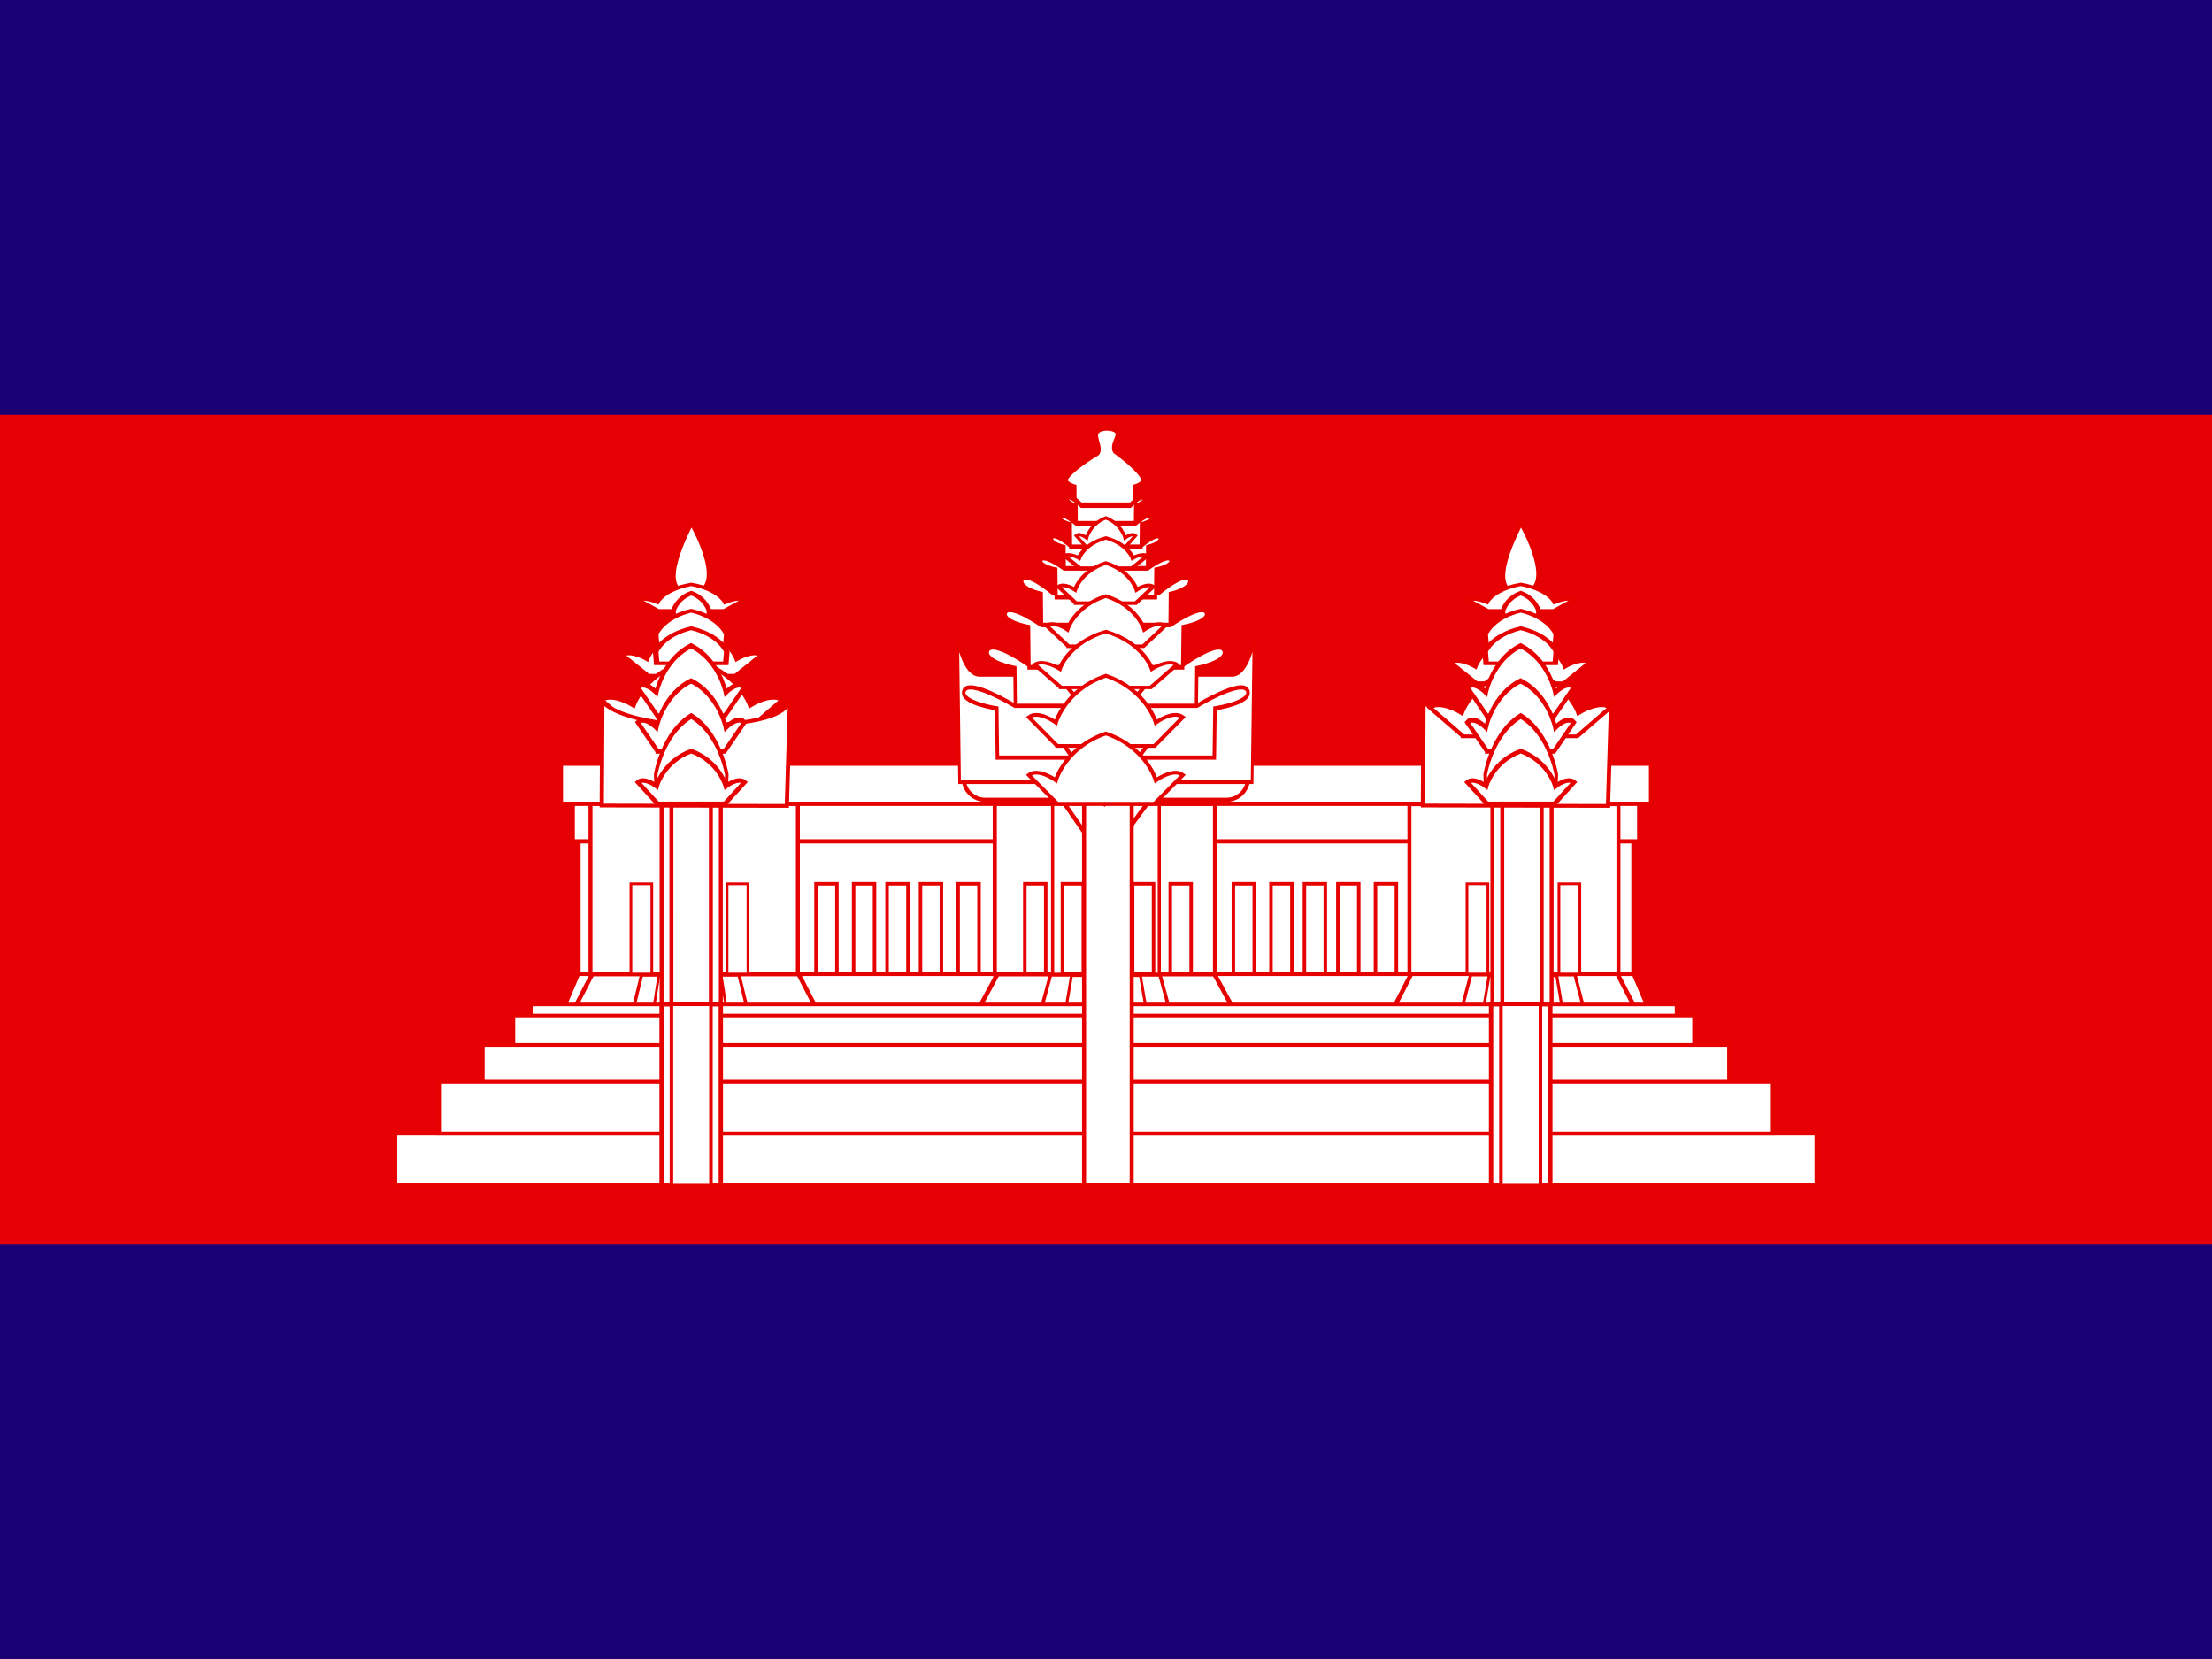
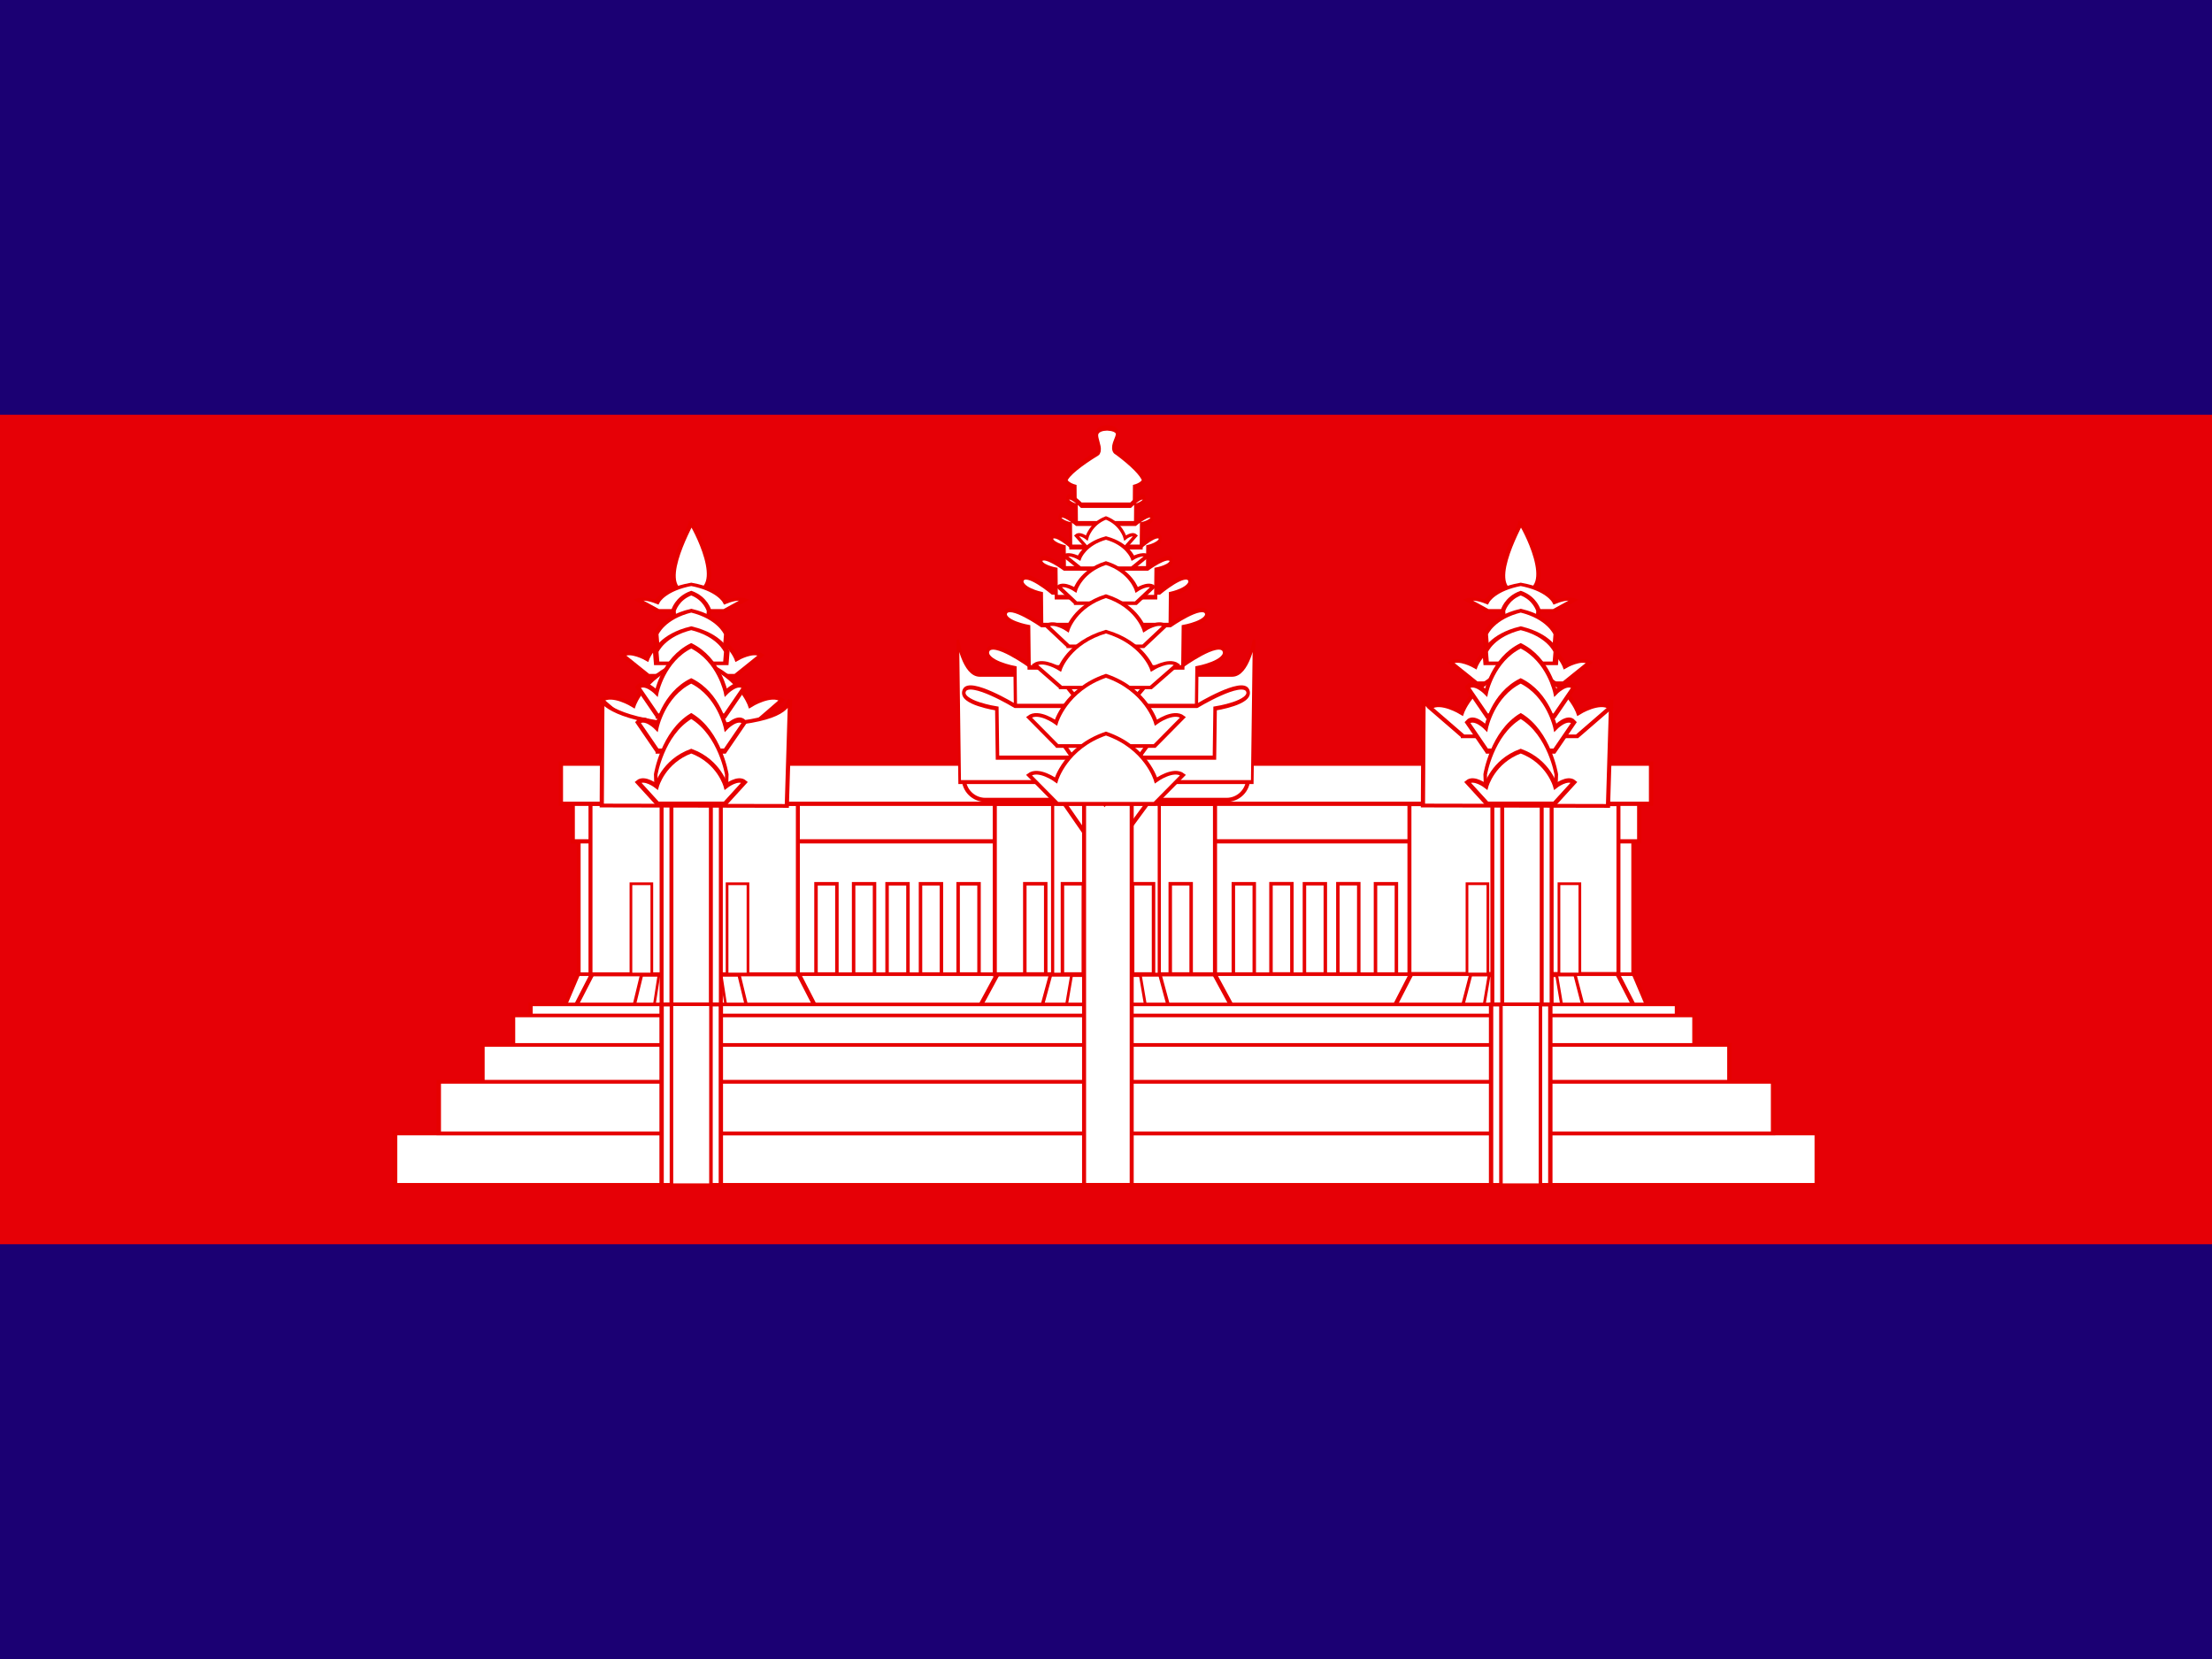
<svg xmlns="http://www.w3.org/2000/svg" height="480" width="640" version="1">
  <defs>
    <clipPath id="a">
      <path fill-opacity=".67" d="M-85.333 0h682.67v512h-682.67z" />
    </clipPath>
  </defs>
  <g fill-rule="evenodd" clip-path="url(#a)" transform="translate(80) scale(.9375)">
    <path fill="#1b0073" d="M-128 0h768v512h-768z" />
    <path fill="#e60006" d="M-128 128h768v256h-768z" />
    <g stroke="#e60000" fill="#fff">
-       <path stroke-width="1.208" d="M93.25 248.065h325.474v52.63H93.25z" />
-       <path d="M220 280l-5 15h320l-5-15H220z" transform="matrix(1.0514 0 0 .82556 -138.285 69.54)" stroke-width="1.25" />
-       <path d="M245 280l-5 15h60l-5-15h-50z" transform="matrix(1.27557 0 0 .82556 37.62 69.542)" stroke-width="1.123" />
+       <path stroke-width="1.208" d="M93.251 248.065h325.473v52.63H93.251z" />
+       <path d="M220 280l-5 15h320l-5-15H220z" transform="matrix(1.0514 0 0 .82556 -138.285 69.541)" stroke-width="1.25" />
+       <path d="M245 280l-5 15h60l-5-15h-50z" transform="matrix(1.27557 0 0 .82556 37.621 69.542)" stroke-width="1.123" />
      <path d="M245 280l-5 15h60l-5-15h-50z" transform="matrix(.64243 0 0 .82556 211.19 69.542)" stroke-width="1.52" />
      <path d="M245 280l-5 15h60l-5-15h-50z" transform="matrix(.4152 0 0 .82556 272.558 69.542)" stroke-width="2.024" />
-       <path d="M245 280l-5 15h60l-5-15h-50z" transform="matrix(1.3409 0 0 .82556 -106.058 69.54)" stroke-width="1.098" />
-       <path stroke-width="1.306" d="M91.424 247.27H420.56v12.384H91.425z" />
-       <path stroke-width="1.229" d="M349.646 248.18h64.506v52.42h-64.506z" />
-       <path stroke-width=".831" d="M395.79 272.745h6.45v27.852h-6.45zM367.408 272.745h6.45v27.852h-6.45z" />
-       <path d="M245 280l-5 15h60l-5-15h-50z" transform="matrix(.67356 0 0 .82556 73.91 69.54)" stroke-width="1.554" />
-       <path d="M245 280l-5 15h60l-5-15h-50z" transform="matrix(.42245 0 0 .82556 141.925 69.54)" stroke-width="1.956" />
+       <path d="M245 280l-5 15h60l-5-15h-50z" transform="matrix(1.3409 0 0 .82556 -106.058 69.541)" stroke-width="1.098" />
+       <path stroke-width="1.306" d="M91.424 247.27h329.137v12.384H91.424z" />
+       <path stroke-width="1.229" d="M349.646 248.179h64.506v52.422h-64.506z" />
+       <path stroke-width=".831" d="M395.79 272.745h6.451v27.852h-6.45zM367.408 272.745h6.45v27.852h-6.45z" />
+       <path d="M245 280l-5 15h60l-5-15h-50z" transform="matrix(.67356 0 0 .82556 73.91 69.541)" stroke-width="1.554" />
+       <path d="M245 280l-5 15h60l-5-15h-50z" transform="matrix(.42245 0 0 .82556 141.925 69.541)" stroke-width="1.956" />
      <path stroke-width="1.264" d="M221.675 248.065h67.968v52.63h-67.968z" />
      <path stroke-width="1.073" d="M275.83 272.74h6.45v27.853h-6.45zM230.944 272.738h6.454v27.852h-6.454z" />
-       <path stroke-width=".98" d="M239.53 235.33h32.914v65.352H239.53z" />
-       <path stroke-width="1.073" d="M264.22 272.74h6.45v27.85h-6.45zM242.555 272.74h6.455v27.852h-6.455z" />
-       <path d="M358.18 217.13l13.47 22.98 14.265-22.98H358.18z" transform="matrix(1.0321 0 0 .8737 -128 56.123)" stroke-width="1pt" />
+       <path stroke-width=".98" d="M239.53 235.33h32.914v65.352h-32.913z" />
+       <path stroke-width="1.073" d="M264.219 272.739h6.45v27.852h-6.45zM242.555 272.74h6.455v27.852h-6.455z" />
+       <path d="M358.18 217.13l13.471 22.98 14.264-22.98H358.18z" transform="matrix(1.0321 0 0 .87371 -128 56.123)" stroke-width="1pt" />
      <path stroke-width="1.217" d="M375.242 248.065h18.285v65.012h-18.285z" />
      <path stroke-width="1.216" d="M378.286 248.065h12.178v65.012h-12.178z" />
      <g>
-         <path d="M245 280l-5 15h60l-5-15h-50z" transform="matrix(1.27568 0 0 .82556 -215.16 69.542)" stroke-width="1.123" />
+         <path d="M245 280l-5 15h60l-5-15h-50z" transform="matrix(1.27568 0 0 .82556 -215.159 69.542)" stroke-width="1.123" />
        <path d="M245 280l-5 15h60l-5-15h-50z" transform="matrix(.59975 0 0 .82556 -34.228 69.542)" stroke-width="1.637" />
        <path d="M245 280l-5 15h60l-5-15h-50z" transform="matrix(.38267 0 0 .82556 24.297 69.542)" stroke-width="2.049" />
        <path stroke-width="1.227" d="M96.905 248.065h63.998v52.63H96.905z" />
        <path stroke-width=".831" d="M109.383 272.747h6.45V300.6h-6.45zM139.056 272.748h6.45V300.6h-6.45z" />
        <path stroke-width="1.217" d="M118.847 248.065h18.286v65.012h-18.286z" />
-         <path stroke-width="1.216" d="M121.882 248.065h12.177v65.012H121.88z" />
+         <path stroke-width="1.216" d="M121.882 248.065h12.177v65.012h-12.177z" />
      </g>
      <path stroke-width="1.32" d="M87.77 235.68h336.445v12.383H87.77z" />
      <g>
        <path stroke-width="1pt" d="M187.5 328.56h406.25v17.5H187.5z" transform="matrix(1.0802 0 0 .9098 -165.977 50.86)" />
        <path stroke-width="1.197" d="M226.25 284.81h327.5v17.5h-327.5z" transform="matrix(1.0802 0 0 .9098 -165.977 50.86)" />
        <path stroke-width="1.215" d="M221.25 288.56h337.5v17.5h-337.5z" transform="matrix(1.0802 0 0 .9098 -165.977 50.86)" />
        <path stroke-width="1pt" d="M187.5 328.56h406.25v17.5H187.5z" transform="matrix(1.0802 0 0 .9098 -165.977 50.86)" />
        <path stroke-width="1.249" d="M212.5 298.56h356.25v17.5H212.5z" transform="matrix(1.0802 0 0 .9098 -165.977 50.86)" />
        <path stroke-width="1.292" d="M200 311.06h381.25v17.5H200z" transform="matrix(1.0802 0 0 .9098 -165.977 50.86)" />
        <g>
-           <path stroke-width="1.373" d="M287.5 283.56h18.75v62.5H287.5z" transform="matrix(.9752 0 0 .89163 -161.523 57.156)" />
-           <path stroke-width="1.121" d="M290.62 283.56h12.5v62.5h-12.5z" transform="matrix(.9752 0 0 .89163 -161.523 57.156)" />
+           <path stroke-width="1.373" d="M287.5 283.56h18.75v62.5H287.5z" transform="matrix(.97521 0 0 .89163 -161.523 57.156)" />
+           <path stroke-width="1.121" d="M290.62 283.56h12.5v62.5h-12.5z" transform="matrix(.97521 0 0 .89163 -161.523 57.156)" />
        </g>
        <g>
-           <path stroke-width="1.373" d="M287.5 283.56h18.75v62.5H287.5z" transform="matrix(.9752 0 0 .89163 94.47 57.156)" />
-           <path stroke-width="1.121" d="M290.62 283.56h12.5v62.5h-12.5z" transform="matrix(.9752 0 0 .89163 94.47 57.156)" />
+           <path stroke-width="1.373" d="M287.5 283.56h18.75v62.5H287.5z" transform="matrix(.97521 0 0 .89163 94.47 57.156)" />
+           <path stroke-width="1.121" d="M290.62 283.56h12.5v62.5h-12.5z" transform="matrix(.97521 0 0 .89163 94.47 57.156)" />
        </g>
      </g>
-       <path stroke-width="1.24" d="M249.233 248.065h14.696v117.64h-14.697z" />
+       <path stroke-width="1.24" d="M249.233 248.065h14.696v117.64h-14.696z" />
      <g>
-         <path d="M217.92 220.3l.184-36.915s3.362 7.236 29.512 8.82c24.75-.936 28.848-5.36 29.97-9.283l-1.026 37.515-58.64-.137z" transform="matrix(.97394 0 0 .8737 141.574 56.123)" stroke-width="1pt" />
-         <path d="M330.92 208.56l-18.42-20.45c6.14-5.303 17.543 3.79 17.543 3.79s6.14-23.486 32.457-33.335c26.316 9.85 32.456 33.334 32.456 33.334s11.403-9.093 17.544-3.79l-18.422 20.455H330.92z" transform="matrix(.428 0 0 .3096 228.657 146.27)" stroke-width="3.528" />
-         <path d="M330.92 208.56l-18.42-20.45c6.14-5.303 17.543 3.79 17.543 3.79s6.14-23.486 32.457-33.335c26.316 9.85 32.456 33.334 32.456 33.334s11.403-9.093 17.544-3.79l-18.422 20.455H330.92z" transform="matrix(.55638 0 0 .43342 182.114 136.848)" stroke-width="2.615" />
+         <path d="M217.92 220.3l.184-36.915s3.362 7.236 29.512 8.821c24.749-.937 28.848-5.362 29.969-9.284l-1.025 37.515-58.64-.137z" transform="matrix(.97394 0 0 .87371 141.574 56.123)" stroke-width="1pt" />
+         <path d="M330.92 208.56l-18.42-20.45c6.141-5.303 17.543 3.789 17.543 3.789s6.14-23.485 32.457-33.334c26.316 9.849 32.456 33.334 32.456 33.334s11.403-9.092 17.544-3.789l-18.422 20.455h-63.157z" transform="matrix(.428 0 0 .30959 228.657 146.27)" stroke-width="3.528" />
+         <path d="M330.92 208.56l-18.42-20.45c6.141-5.303 17.543 3.789 17.543 3.789s6.14-23.485 32.457-33.334c26.316 9.849 32.456 33.334 32.456 33.334s11.403-9.092 17.544-3.789l-18.422 20.455h-63.157z" transform="matrix(.55638 0 0 .43342 182.114 136.848)" stroke-width="2.615" />
        <g>
-           <path d="M0 280.52c.792 0 30.112 52.3 0 53.093-30.112.793 0-51.508 0-53.093z" transform="matrix(.4072 0 0 .40808 383.966 46.902)" stroke-width="3.383" />
-           <path d="M330.92 208.56l-18.42-20.45c6.14-5.303 17.543 3.79 17.543 3.79s6.14-23.486 32.457-33.335c26.316 9.85 32.456 33.334 32.456 33.334s11.403-9.093 17.544-3.79l-18.422 20.455H330.92z" transform="matrix(.32914 0 0 .16252 264.684 154.57)" stroke-width="5.963" />
-           <path d="M330.92 208.56l-.878-16.666s6.14-23.485 32.457-33.334c26.315 9.85 32.455 33.334 32.455 33.334l-.878 16.666H330.92z" transform="matrix(.16902 0 0 .16252 322.73 157.278)" stroke-width="8.321" />
-           <path d="M330.92 208.56l-.878-16.666s6.14-23.485 32.457-33.334c26.315 9.85 32.455 33.334 32.455 33.334l-.878 16.666H330.92z" transform="matrix(.33803 0 0 .2167 261.46 154.105)" stroke-width="5.096" />
-           <path d="M330.92 208.56l-.878-16.666s6.14-23.485 32.457-33.334c26.315 9.85 32.455 33.334 32.455 33.334l-.878 16.666H330.92z" transform="matrix(.33803 0 0 .2167 261.46 159.523)" stroke-width="5.096" />
-           <path d="M330.92 208.56l-18.42-20.45c6.14-5.303 17.543 3.79 17.543 3.79s6.14-23.486 32.457-33.335c26.316 9.85 32.456 33.334 32.456 33.334s11.403-9.093 17.544-3.79l-18.422 20.455H330.92z" transform="matrix(.329 0 0 .4334 264.684 130.58)" stroke-width="3.651" />
-           <path d="M330.92 208.56l-18.42-20.45c6.14-5.303 17.543 3.79 17.543 3.79s6.14-23.486 32.457-33.335c26.316 9.85 32.456 33.334 32.456 33.334s11.403-9.093 17.544-3.79l-18.422 20.455H330.92z" transform="matrix(.329 0 0 .4334 264.684 141.415)" stroke-width="3.651" />
-           <path d="M330.92 208.56l-.878-16.666s6.14-23.485 32.457-33.334c26.315 9.85 32.455 33.334 32.455 33.334l-.878 16.666H330.92z" transform="matrix(.33803 0 0 .54176 261.46 135.07)" stroke-width="3.223" />
-           <path d="M330.92 208.56l-18.42-20.45c6.14-5.303 17.543 3.79 17.543 3.79s6.14-23.486 32.457-33.335c26.316 9.85 32.456 33.334 32.456 33.334s11.403-9.093 17.544-3.79l-18.422 20.455H330.92z" transform="matrix(.32914 0 0 .32505 264.684 180.265)" stroke-width="4.216" />
+           <path d="M0 280.52c.792 0 30.112 52.301 0 53.093-30.112.793 0-51.508 0-53.093z" transform="matrix(.40719 0 0 .40808 383.966 46.902)" stroke-width="3.383" />
+           <path d="M330.92 208.56l-18.42-20.45c6.141-5.303 17.543 3.789 17.543 3.789s6.14-23.485 32.457-33.334c26.316 9.849 32.456 33.334 32.456 33.334s11.403-9.092 17.544-3.789l-18.422 20.455h-63.157z" transform="matrix(.32914 0 0 .16252 264.684 154.57)" stroke-width="5.963" />
+           <path d="M330.92 208.56l-.878-16.666s6.14-23.485 32.457-33.334c26.316 9.849 32.456 33.334 32.456 33.334l-.878 16.666H330.92z" transform="matrix(.16902 0 0 .16252 322.73 157.278)" stroke-width="8.321" />
+           <path d="M330.92 208.56l-.878-16.666s6.14-23.485 32.457-33.334c26.316 9.849 32.456 33.334 32.456 33.334l-.878 16.666H330.92z" transform="matrix(.33803 0 0 .2167 261.461 154.105)" stroke-width="5.096" />
+           <path d="M330.92 208.56l-.878-16.666s6.14-23.485 32.457-33.334c26.316 9.849 32.456 33.334 32.456 33.334l-.878 16.666H330.92z" transform="matrix(.33803 0 0 .2167 261.461 159.523)" stroke-width="5.096" />
+           <path d="M330.92 208.56l-18.42-20.45c6.141-5.303 17.543 3.789 17.543 3.789s6.14-23.485 32.457-33.334c26.316 9.849 32.456 33.334 32.456 33.334s11.403-9.092 17.544-3.789l-18.422 20.455h-63.157z" transform="matrix(.3291 0 0 .4334 264.684 130.58)" stroke-width="3.651" />
+           <path d="M330.92 208.56l-18.42-20.45c6.141-5.303 17.543 3.789 17.543 3.789s6.14-23.485 32.457-33.334c26.316 9.849 32.456 33.334 32.456 33.334s11.403-9.092 17.544-3.789l-18.422 20.455h-63.157z" transform="matrix(.3291 0 0 .4334 264.684 141.415)" stroke-width="3.651" />
+           <path d="M330.92 208.56l-.878-16.666s6.14-23.485 32.457-33.334c26.316 9.849 32.456 33.334 32.456 33.334l-.878 16.666H330.92z" transform="matrix(.33803 0 0 .54176 261.461 135.069)" stroke-width="3.223" />
+           <path d="M330.92 208.56l-18.42-20.45c6.141-5.303 17.543 3.789 17.543 3.789s6.14-23.485 32.457-33.334c26.316 9.849 32.456 33.334 32.456 33.334s11.403-9.092 17.544-3.789l-18.422 20.455h-63.157z" transform="matrix(.32914 0 0 .32505 264.684 180.265)" stroke-width="4.216" />
        </g>
      </g>
      <g>
-         <path d="M330.92 208.56l-18.42-20.45c6.14-5.303 17.543 3.79 17.543 3.79s6.14-23.486 32.457-33.335c26.316 9.85 32.456 33.334 32.456 33.334s11.403-9.093 17.544-3.79l-18.422 20.455H330.92z" transform="matrix(.428 0 0 .3096 -26.964 143.958)" stroke-width="3.528" />
-         <path d="M330.92 208.56l-18.42-20.45c6.14-5.303 17.543 3.79 17.543 3.79s6.14-23.486 32.457-33.335c26.316 9.85 32.456 33.334 32.456 33.334s11.403-9.093 17.544-3.79l-18.422 20.455H330.92z" transform="matrix(.55638 0 0 .43342 -73.507 134.534)" stroke-width="2.615" />
-         <path d="M217.92 220.3l.184-36.915s3.362 7.236 29.512 8.82c24.75-.936 28.848-5.36 29.97-9.283l-1.026 37.515-58.64-.137z" transform="matrix(.97394 0 0 .8737 -111.857 56.123)" stroke-width="1pt" />
+         <path d="M330.92 208.56l-18.42-20.45c6.141-5.303 17.543 3.789 17.543 3.789s6.14-23.485 32.457-33.334c26.316 9.849 32.456 33.334 32.456 33.334s11.403-9.092 17.544-3.789l-18.422 20.455h-63.157z" transform="matrix(.428 0 0 .30959 -26.964 143.958)" stroke-width="3.528" />
+         <path d="M330.92 208.56l-18.42-20.45c6.141-5.303 17.543 3.789 17.543 3.789s6.14-23.485 32.457-33.334c26.316 9.849 32.456 33.334 32.456 33.334s11.403-9.092 17.544-3.789l-18.422 20.455h-63.157z" transform="matrix(.55638 0 0 .43342 -73.507 134.534)" stroke-width="2.615" />
+         <path d="M217.92 220.3l.184-36.915s3.362 7.236 29.512 8.821c24.749-.937 28.848-5.362 29.969-9.284l-1.025 37.515-58.64-.137z" transform="matrix(.97394 0 0 .87371 -111.857 56.123)" stroke-width="1pt" />
        <g>
-           <path d="M0 280.52c.792 0 30.112 52.3 0 53.093-30.112.793 0-51.508 0-53.093z" transform="matrix(.4072 0 0 .40808 127.97 46.902)" stroke-width="3.383" />
-           <path d="M330.92 208.56l-18.42-20.45c6.14-5.303 17.543 3.79 17.543 3.79s6.14-23.486 32.457-33.335c26.316 9.85 32.456 33.334 32.456 33.334s11.403-9.093 17.544-3.79l-18.422 20.455H330.92z" transform="matrix(.32914 0 0 .16252 8.688 154.57)" stroke-width="5.963" />
-           <path d="M330.92 208.56l-.878-16.666s6.14-23.485 32.457-33.334c26.315 9.85 32.455 33.334 32.455 33.334l-.878 16.666H330.92z" transform="matrix(.16902 0 0 .16252 66.734 157.278)" stroke-width="8.321" />
-           <path d="M330.92 208.56l-.878-16.666s6.14-23.485 32.457-33.334c26.315 9.85 32.455 33.334 32.455 33.334l-.878 16.666H330.92z" transform="matrix(.33803 0 0 .2167 5.466 154.105)" stroke-width="5.096" />
-           <path d="M330.92 208.56l-.878-16.666s6.14-23.485 32.457-33.334c26.315 9.85 32.455 33.334 32.455 33.334l-.878 16.666H330.92z" transform="matrix(.33803 0 0 .2167 5.466 159.523)" stroke-width="5.096" />
-           <path d="M330.92 208.56l-18.42-20.45c6.14-5.303 17.543 3.79 17.543 3.79s6.14-23.486 32.457-33.335c26.316 9.85 32.456 33.334 32.456 33.334s11.403-9.093 17.544-3.79l-18.422 20.455H330.92z" transform="matrix(.329 0 0 .4334 8.688 130.58)" stroke-width="3.651" />
-           <path d="M330.92 208.56l-18.42-20.45c6.14-5.303 17.543 3.79 17.543 3.79s6.14-23.486 32.457-33.335c26.316 9.85 32.456 33.334 32.456 33.334s11.403-9.093 17.544-3.79l-18.422 20.455H330.92z" transform="matrix(.329 0 0 .4334 8.688 141.415)" stroke-width="3.651" />
-           <path d="M330.92 208.56l-.878-16.666s6.14-23.485 32.457-33.334c26.315 9.85 32.455 33.334 32.455 33.334l-.878 16.666H330.92z" transform="matrix(.33803 0 0 .54176 5.466 135.07)" stroke-width="3.223" />
-           <path d="M330.92 208.56l-18.42-20.45c6.14-5.303 17.543 3.79 17.543 3.79s6.14-23.486 32.457-33.335c26.316 9.85 32.456 33.334 32.456 33.334s11.403-9.093 17.544-3.79l-18.422 20.455H330.92z" transform="matrix(.32914 0 0 .32505 8.688 180.265)" stroke-width="4.216" />
+           <path d="M0 280.52c.792 0 30.112 52.301 0 53.093-30.112.793 0-51.508 0-53.093z" transform="matrix(.40719 0 0 .40808 127.97 46.902)" stroke-width="3.383" />
+           <path d="M330.92 208.56l-18.42-20.45c6.141-5.303 17.543 3.789 17.543 3.789s6.14-23.485 32.457-33.334c26.316 9.849 32.456 33.334 32.456 33.334s11.403-9.092 17.544-3.789l-18.422 20.455h-63.157z" transform="matrix(.32914 0 0 .16252 8.688 154.57)" stroke-width="5.963" />
+           <path d="M330.92 208.56l-.878-16.666s6.14-23.485 32.457-33.334c26.316 9.849 32.456 33.334 32.456 33.334l-.878 16.666H330.92z" transform="matrix(.16902 0 0 .16252 66.734 157.278)" stroke-width="8.321" />
+           <path d="M330.92 208.56l-.878-16.666s6.14-23.485 32.457-33.334c26.316 9.849 32.456 33.334 32.456 33.334l-.878 16.666H330.92z" transform="matrix(.33803 0 0 .2167 5.466 154.105)" stroke-width="5.096" />
+           <path d="M330.92 208.56l-.878-16.666s6.14-23.485 32.457-33.334c26.316 9.849 32.456 33.334 32.456 33.334l-.878 16.666H330.92z" transform="matrix(.33803 0 0 .2167 5.466 159.523)" stroke-width="5.096" />
+           <path d="M330.92 208.56l-18.42-20.45c6.141-5.303 17.543 3.789 17.543 3.789s6.14-23.485 32.457-33.334c26.316 9.849 32.456 33.334 32.456 33.334s11.403-9.092 17.544-3.789l-18.422 20.455h-63.157z" transform="matrix(.3291 0 0 .4334 8.688 130.58)" stroke-width="3.651" />
+           <path d="M330.92 208.56l-18.42-20.45c6.141-5.303 17.543 3.789 17.543 3.789s6.14-23.485 32.457-33.334c26.316 9.849 32.456 33.334 32.456 33.334s11.403-9.092 17.544-3.789l-18.422 20.455h-63.157z" transform="matrix(.3291 0 0 .4334 8.688 141.415)" stroke-width="3.651" />
+           <path d="M330.92 208.56l-.878-16.666s6.14-23.485 32.457-33.334c26.316 9.849 32.456 33.334 32.456 33.334l-.878 16.666H330.92z" transform="matrix(.33803 0 0 .54176 5.466 135.069)" stroke-width="3.223" />
+           <path d="M330.92 208.56l-18.42-20.45c6.141-5.303 17.543 3.789 17.543 3.789s6.14-23.485 32.457-33.334c26.316 9.849 32.456 33.334 32.456 33.334s11.403-9.092 17.544-3.789l-18.422 20.455h-63.157z" transform="matrix(.32914 0 0 .32505 8.688 180.265)" stroke-width="4.216" />
        </g>
      </g>
-       <g transform="translate(-128) scale(1.032)">
+       <g transform="translate(-128) scale(1.0321)">
        <rect ry="6.449" height="12.898" width="85.039" y="226.28" x="329.53" stroke-width="1.226" />
        <path d="M353.24-212.6l1.093-56.693s-3.28 13.906-13.123 13.906H190.29c-9.843 0-13.124-13.906-13.124-13.906l1.093 56.693h174.98z" transform="matrix(.5 0 0 .75 239.17 393.31)" stroke-width="1.579" />
-         <path d="M510.49 70.22l.41-25.61s23.557-2.998 20.288-9.332c-3.27-6.333-31.604 7.986-31.604 7.986h-113.34s-28.335-14.32-31.604-7.986c-3.27 6.334 20.288 9.332 20.288 9.332l.408 25.61h135.15z" transform="matrix(.4 0 0 .57434 194.88 174.23)" stroke-width="2.4" />
-         <path d="M510.49 70.22l.41-25.61s23.557-2.998 20.288-9.332c-3.27-6.333-31.604 7.986-31.604 7.986h-113.34s-28.335-14.32-31.604-7.986c-3.27 6.334 20.288 9.332 20.288 9.332l.408 25.61h135.15z" transform="matrix(.48 0 0 .57434 159.45 186.23)" stroke-width="2.19" />
-         <path d="M510.49 70.22l.41-25.61s23.557-3 20.288-9.332c-3.27-6.333-27.29-18.36-61.81-31.08-24.29-5.905 31.26-26.346-21.07-27.71-48.02.758-5.42 23.32-21.07 28.62-38.84 11.81-69.33 23.837-72.6 30.17-3.27 6.334 20.29 9.332 20.29 9.332l.408 25.61h135.15z" transform="matrix(.12985 0 0 .26106 314.17 134.08)" stroke-width="6.247" />
-         <path d="M510.49 70.22l.41-25.61s23.557-2.998 20.288-9.332c-3.27-6.333-31.604 7.986-31.604 7.986h-113.34s-28.335-14.32-31.604-7.986c-3.27 6.334 20.288 9.332 20.288 9.332l.408 25.61h135.15z" transform="matrix(.28332 0 0 .46992 246.55 156.75)" stroke-width="3.152" />
-         <path d="M510.49 70.22l.41-25.61s23.557-2.998 20.288-9.332c-3.27-6.333-31.604 7.986-31.604 7.986h-113.34s-28.335-14.32-31.604-7.986c-3.27 6.334 20.288 9.332 20.288 9.332l.408 25.61h135.15z" transform="matrix(.34 0 0 .46992 221.46 166.57)" stroke-width="2.877" />
-         <path d="M510.49 70.22l.41-25.61s23.557-2.998 20.288-9.332c-3.27-6.333-31.604 7.986-31.604 7.986h-113.34s-28.335-14.32-31.604-7.986c-3.27 6.334 20.288 9.332 20.288 9.332l.408 25.61h135.15z" transform="matrix(.18333 0 0 .31908 290.85 149.49)" stroke-width="4.755" />
-         <path d="M510.49 70.22l.41-25.61s23.557-2.998 20.288-9.332c-3.27-6.333-31.604 7.986-31.604 7.986h-113.34s-28.335-14.32-31.604-7.986c-3.27 6.334 20.288 9.332 20.288 9.332l.408 25.61h135.15z" transform="matrix(.22 0 0 .31908 274.61 156.16)" stroke-width="4.341" />
-         <path d="M510.49 70.22l.41-25.61s23.557-2.998 20.288-9.332c-3.27-6.333-31.604 7.986-31.604 7.986h-113.34s-28.335-14.32-31.604-7.986c-3.27 6.334 20.288 9.332 20.288 9.332l.408 25.61h135.15z" transform="matrix(.12985 0 0 .26106 314.53 139.78)" stroke-width="6.247" />
-         <path d="M510.49 70.22l.41-25.61s23.557-2.998 20.288-9.332c-3.27-6.333-31.604 7.986-31.604 7.986h-113.34s-28.335-14.32-31.604-7.986c-3.27 6.334 20.288 9.332 20.288 9.332l.408 25.61h135.15z" transform="matrix(.15583 0 0 .26106 303.03 145.24)" stroke-width="5.702" />
+         <path d="M510.49 70.219l.41-25.609s23.557-2.998 20.288-9.332c-3.27-6.333-31.604 7.986-31.604 7.986h-113.34s-28.335-14.32-31.604-7.986c-3.269 6.334 20.288 9.332 20.288 9.332l.408 25.609h135.15z" transform="matrix(.4 0 0 .57434 194.88 174.23)" stroke-width="2.4" />
+         <path d="M510.49 70.219l.41-25.609s23.557-2.998 20.288-9.332c-3.27-6.333-31.604 7.986-31.604 7.986h-113.34s-28.335-14.32-31.604-7.986c-3.269 6.334 20.288 9.332 20.288 9.332l.408 25.609h135.15z" transform="matrix(.48 0 0 .57434 159.45 186.23)" stroke-width="2.19" />
+         <path d="M510.49 70.219l.41-25.609s23.557-2.999 20.288-9.332c-3.27-6.333-27.29-18.36-61.81-31.08-24.29-5.905 31.26-26.346-21.07-27.709-48.02.757-5.42 23.318-21.07 28.618-38.84 11.81-69.33 23.838-72.6 30.171-3.27 6.334 20.29 9.332 20.29 9.332l.408 25.61h135.15z" transform="matrix(.12985 0 0 .26106 314.17 134.08)" stroke-width="6.247" />
+         <path d="M510.49 70.219l.41-25.609s23.557-2.998 20.288-9.332c-3.27-6.333-31.604 7.986-31.604 7.986h-113.34s-28.335-14.32-31.604-7.986c-3.269 6.334 20.288 9.332 20.288 9.332l.408 25.609h135.15z" transform="matrix(.28332 0 0 .46992 246.55 156.75)" stroke-width="3.152" />
+         <path d="M510.49 70.219l.41-25.609s23.557-2.998 20.288-9.332c-3.27-6.333-31.604 7.986-31.604 7.986h-113.34s-28.335-14.32-31.604-7.986c-3.269 6.334 20.288 9.332 20.288 9.332l.408 25.609h135.15z" transform="matrix(.34 0 0 .46992 221.46 166.57)" stroke-width="2.877" />
+         <path d="M510.49 70.219l.41-25.609s23.557-2.998 20.288-9.332c-3.27-6.333-31.604 7.986-31.604 7.986h-113.34s-28.335-14.32-31.604-7.986c-3.269 6.334 20.288 9.332 20.288 9.332l.408 25.609h135.15z" transform="matrix(.18333 0 0 .31908 290.85 149.49)" stroke-width="4.755" />
+         <path d="M510.49 70.219l.41-25.609s23.557-2.998 20.288-9.332c-3.27-6.333-31.604 7.986-31.604 7.986h-113.34s-28.335-14.32-31.604-7.986c-3.269 6.334 20.288 9.332 20.288 9.332l.408 25.609h135.15z" transform="matrix(.22 0 0 .31908 274.61 156.16)" stroke-width="4.341" />
+         <path d="M510.49 70.219l.41-25.609s23.557-2.998 20.288-9.332c-3.27-6.333-31.604 7.986-31.604 7.986h-113.34s-28.335-14.32-31.604-7.986c-3.269 6.334 20.288 9.332 20.288 9.332l.408 25.609h135.15z" transform="matrix(.12985 0 0 .26106 314.53 139.78)" stroke-width="6.247" />
+         <path d="M510.49 70.219l.41-25.609s23.557-2.998 20.288-9.332c-3.27-6.333-31.604 7.986-31.604 7.986h-113.34s-28.335-14.32-31.604-7.986c-3.269 6.334 20.288 9.332 20.288 9.332l.408 25.609h135.15z" transform="matrix(.15583 0 0 .26106 303.03 145.24)" stroke-width="5.702" />
        <g>
-           <path d="M330.92 208.56l-18.42-20.45c6.14-5.303 17.543 3.79 17.543 3.79s6.14-23.486 32.457-33.335c26.316 9.85 32.456 33.334 32.456 33.334s11.403-9.093 17.544-3.79l-18.422 20.455H330.92z" transform="matrix(.17717 0 0 .17997 307.82 126.336)" stroke-width="5.444" />
-           <path d="M330.92 208.56l-18.42-20.45c6.14-5.303 17.543 3.79 17.543 3.79s6.14-23.486 32.457-33.335c26.316 9.85 32.456 33.334 32.456 33.334s11.403-9.093 17.544-3.79l-18.422 20.455H330.92z" transform="matrix(.24803 0 0 .17997 282.14 132.335)" stroke-width="5.444" />
-           <path d="M330.92 208.56l-18.42-20.45c6.14-5.303 17.543 3.79 17.543 3.79s6.14-23.486 32.457-33.335c26.316 9.85 32.456 33.334 32.456 33.334s11.403-9.093 17.544-3.79l-18.422 20.455H330.92z" transform="matrix(.28346 0 0 .23996 269.29 130.316)" stroke-width="4.41" />
-           <path d="M330.92 208.56l-18.42-20.45c6.14-5.303 17.543 3.79 17.543 3.79s6.14-23.486 32.457-33.335c26.316 9.85 32.456 33.334 32.456 33.334s11.403-9.093 17.544-3.79l-18.422 20.455H330.92z" transform="matrix(.35433 0 0 .29995 243.6 130.697)" stroke-width="3.528" />
-           <path d="M358.18 217.13l13.47 22.98 14.265-22.98H358.18z" transform="matrix(.92308 0 0 .67386 28.62 57.554)" stroke-width="1.458" />
-           <path d="M330.92 208.56l-18.42-20.45c6.14-5.303 17.543 3.79 17.543 3.79s6.14-23.486 32.457-33.335c26.316 9.85 32.456 33.334 32.456 33.334s11.403-9.093 17.544-3.79l-18.422 20.455H330.92z" transform="matrix(.4252 0 0 .33427 217.91 135.867)" stroke-width="3.051" />
-           <path d="M358.18 217.13l13.47 22.98 14.265-22.98H358.18z" transform="matrix(1 0 0 .84654 0 37.09)" stroke-width="1.25" />
-           <path d="M330.92 208.56l-18.42-20.45c6.14-5.303 17.543 3.79 17.543 3.79s6.14-23.486 32.457-33.335c26.316 9.85 32.456 33.334 32.456 33.334s11.403-9.093 17.544-3.79l-18.422 20.455H330.92z" transform="matrix(.46063 0 0 .41993 205.07 135.488)" stroke-width="2.615" />
-           <path d="M330.92 208.56l-18.42-20.45c6.14-5.303 17.543 3.79 17.543 3.79s6.14-23.486 32.457-33.335c26.316 9.85 32.456 33.334 32.456 33.334s11.403-9.093 17.544-3.79l-18.422 20.455H330.92z" transform="matrix(.46063 0 0 .41993 205.07 152.762)" stroke-width="2.615" />
+           <path d="M330.92 208.56l-18.42-20.45c6.141-5.303 17.543 3.789 17.543 3.789s6.14-23.485 32.457-33.334c26.316 9.849 32.456 33.334 32.456 33.334s11.403-9.092 17.544-3.789l-18.422 20.455h-63.157z" transform="matrix(.17717 0 0 .17997 307.82 126.336)" stroke-width="5.444" />
+           <path d="M330.92 208.56l-18.42-20.45c6.141-5.303 17.543 3.789 17.543 3.789s6.14-23.485 32.457-33.334c26.316 9.849 32.456 33.334 32.456 33.334s11.403-9.092 17.544-3.789l-18.422 20.455h-63.157z" transform="matrix(.24803 0 0 .17997 282.14 132.335)" stroke-width="5.444" />
+           <path d="M330.92 208.56l-18.42-20.45c6.141-5.303 17.543 3.789 17.543 3.789s6.14-23.485 32.457-33.334c26.316 9.849 32.456 33.334 32.456 33.334s11.403-9.092 17.544-3.789l-18.422 20.455h-63.157z" transform="matrix(.28346 0 0 .23996 269.29 130.316)" stroke-width="4.41" />
+           <path d="M330.92 208.56l-18.42-20.45c6.141-5.303 17.543 3.789 17.543 3.789s6.14-23.485 32.457-33.334c26.316 9.849 32.456 33.334 32.456 33.334s11.403-9.092 17.544-3.789l-18.422 20.455h-63.157z" transform="matrix(.35433 0 0 .29995 243.6 130.697)" stroke-width="3.528" />
+           <path d="M358.18 217.13l13.471 22.98 14.264-22.98H358.18z" transform="matrix(.92308 0 0 .67386 28.619 57.554)" stroke-width="1.458" />
+           <path d="M330.92 208.56l-18.42-20.45c6.141-5.303 17.543 3.789 17.543 3.789s6.14-23.485 32.457-33.334c26.316 9.849 32.456 33.334 32.456 33.334s11.403-9.092 17.544-3.789l-18.422 20.455h-63.157z" transform="matrix(.4252 0 0 .33427 217.91 135.867)" stroke-width="3.051" />
+           <path d="M358.18 217.13l13.471 22.98 14.264-22.98H358.18z" transform="matrix(1 0 0 .84654 0 37.089)" stroke-width="1.25" />
+           <path d="M330.92 208.56l-18.42-20.45c6.141-5.303 17.543 3.789 17.543 3.789s6.14-23.485 32.457-33.334c26.316 9.849 32.456 33.334 32.456 33.334s11.403-9.092 17.544-3.789l-18.422 20.455h-63.157z" transform="matrix(.46063 0 0 .41993 205.07 135.488)" stroke-width="2.615" />
+           <path d="M330.92 208.56l-18.42-20.45c6.141-5.303 17.543 3.789 17.543 3.789s6.14-23.485 32.457-33.334c26.316 9.849 32.456 33.334 32.456 33.334s11.403-9.092 17.544-3.789l-18.422 20.455h-63.157z" transform="matrix(.46063 0 0 .41993 205.07 152.762)" stroke-width="2.615" />
        </g>
      </g>
      <g stroke-width="1.04">
-         <path d="M166.5 272.743h6.45v27.852h-6.45zM188.432 272.74h6.45v27.853h-6.45zM178.11 272.74h6.45v27.852h-6.45zM295.305 272.742h6.45v27.852h-6.45zM339.17 272.74h6.45v27.852h-6.45zM317.238 272.74h6.45v27.85h-6.45zM306.917 272.738h6.45v27.852h-6.45zM327.56 272.738h6.45v27.852h-6.45zM210.364 272.742h6.45v27.852h-6.45zM198.753 272.74h6.45v27.852h-6.45z" stroke-width="1.073" />
+         <path d="M166.5 272.743h6.45v27.852h-6.45zM188.432 272.74h6.45v27.853h-6.45zM178.11 272.74h6.451v27.852h-6.45zM295.305 272.742h6.451v27.852h-6.45zM339.17 272.74h6.45v27.852h-6.45zM317.238 272.739h6.45v27.852h-6.45zM306.917 272.738h6.45v27.852h-6.45zM327.559 272.738h6.45v27.852h-6.45zM210.364 272.742h6.45v27.852h-6.45zM198.753 272.74h6.45v27.852h-6.45z" stroke-width="1.073" />
      </g>
    </g>
  </g>
</svg>
